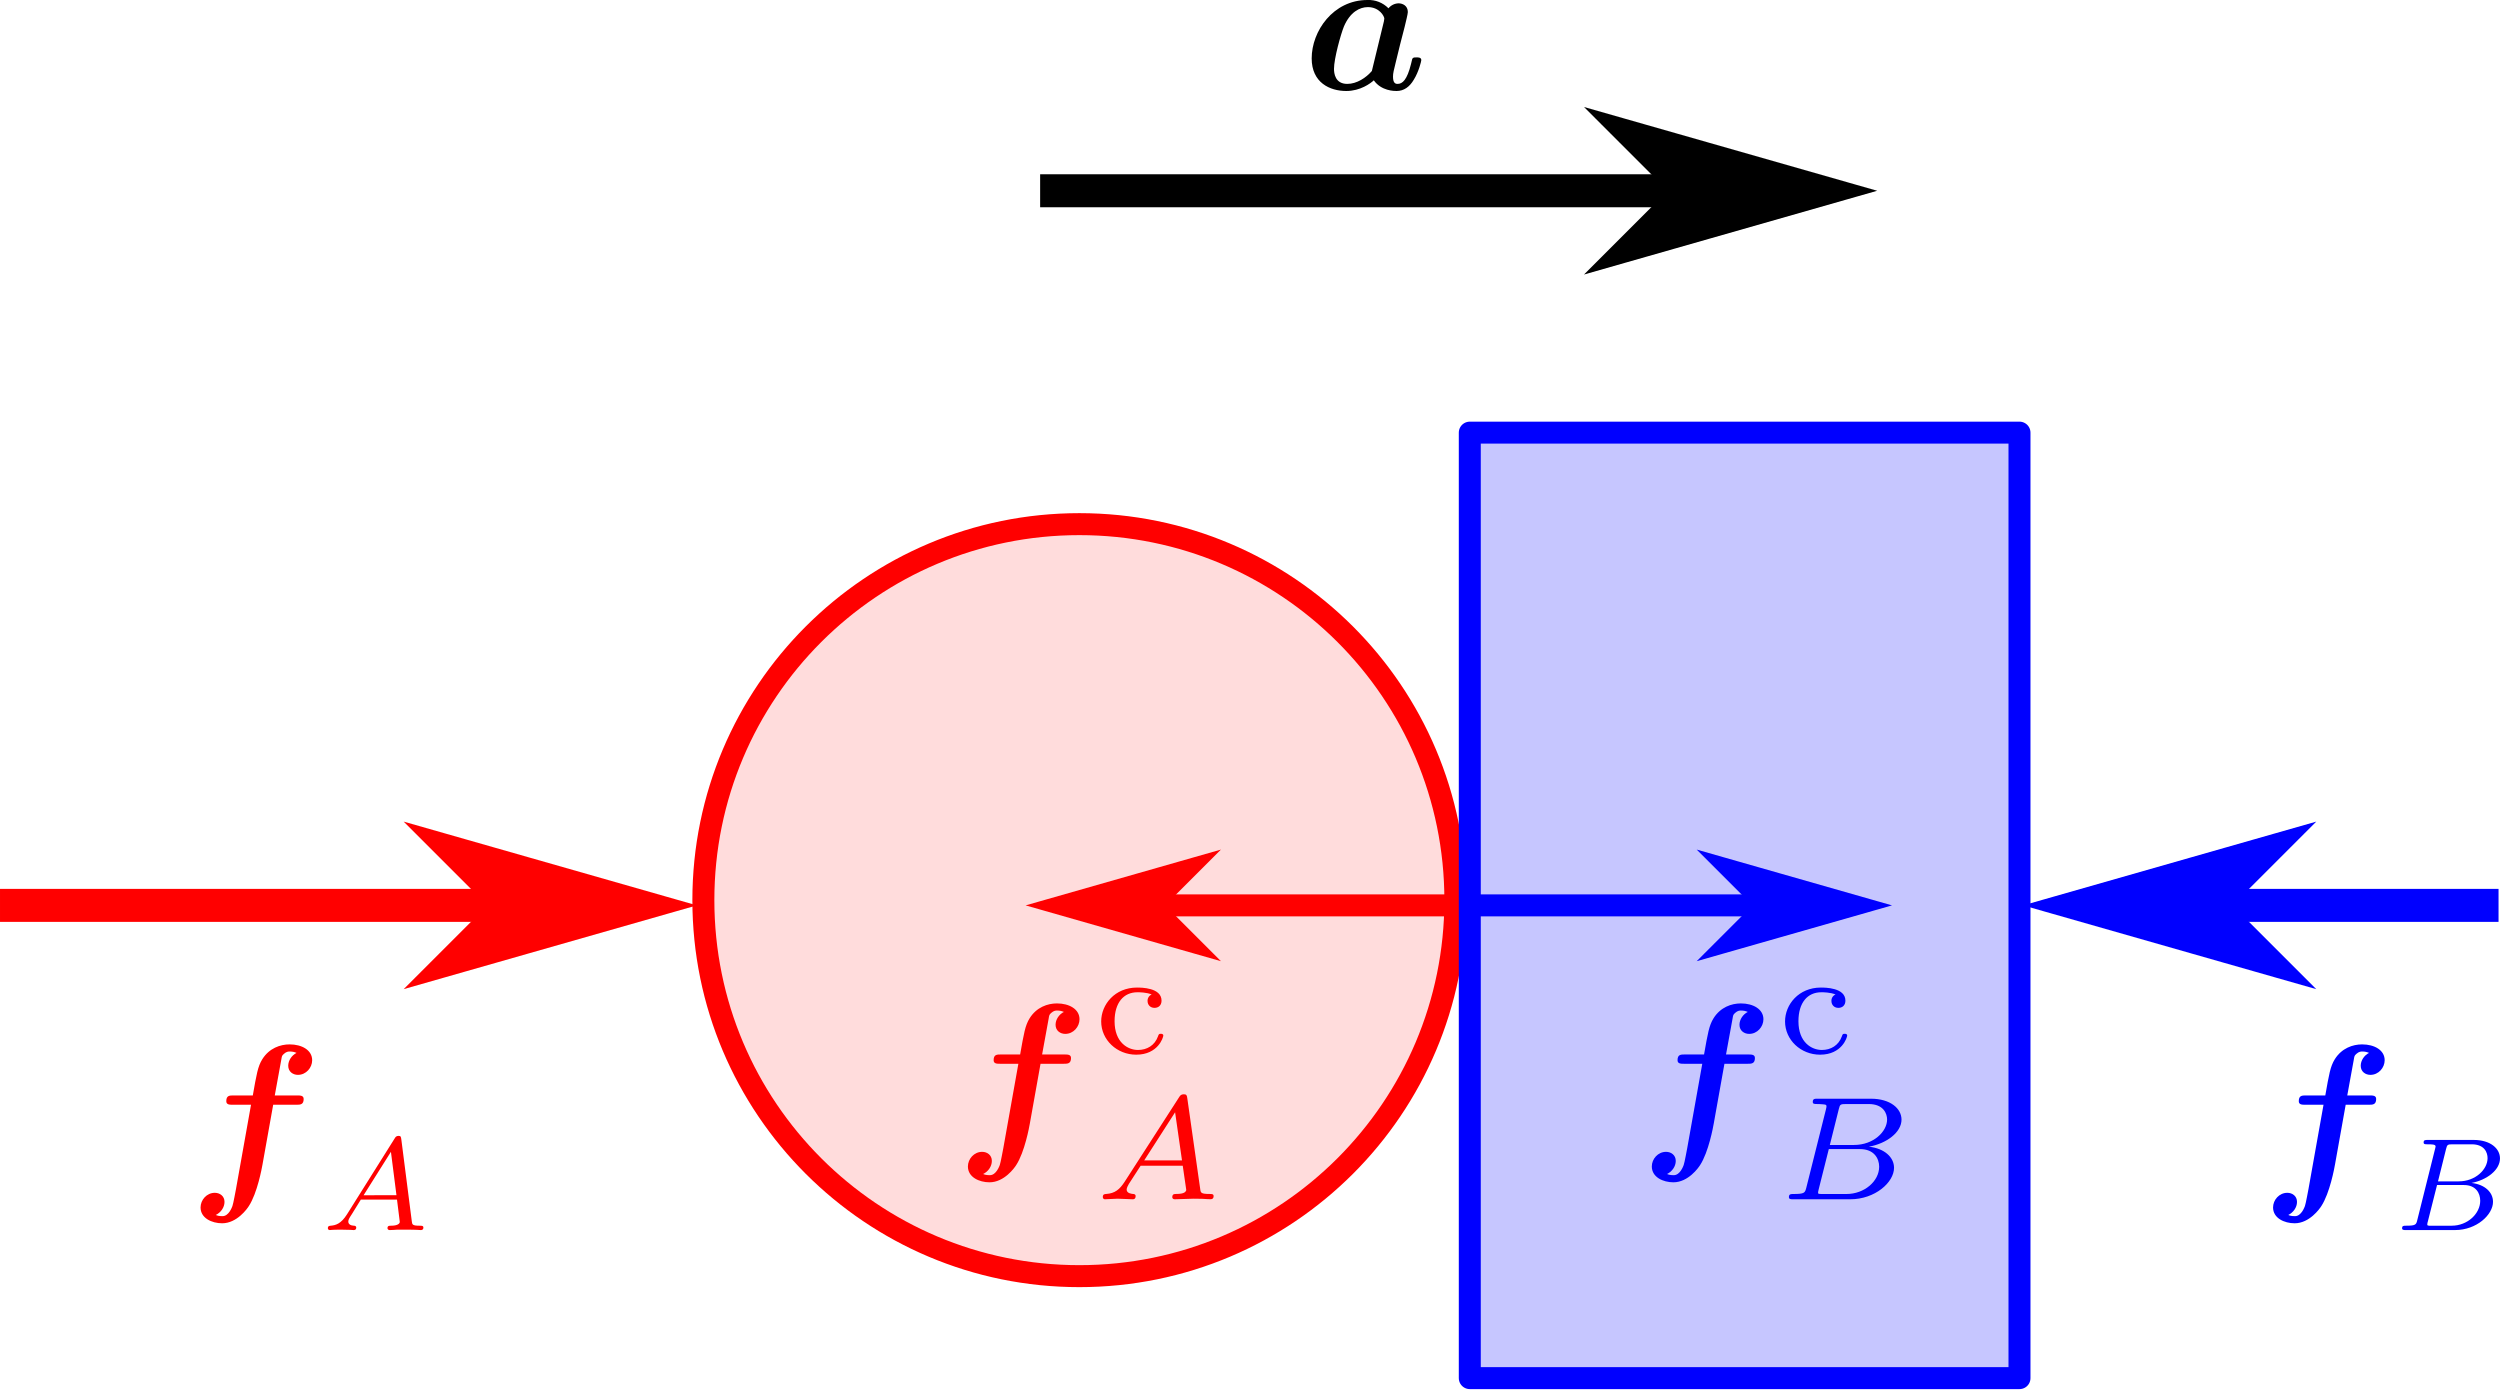
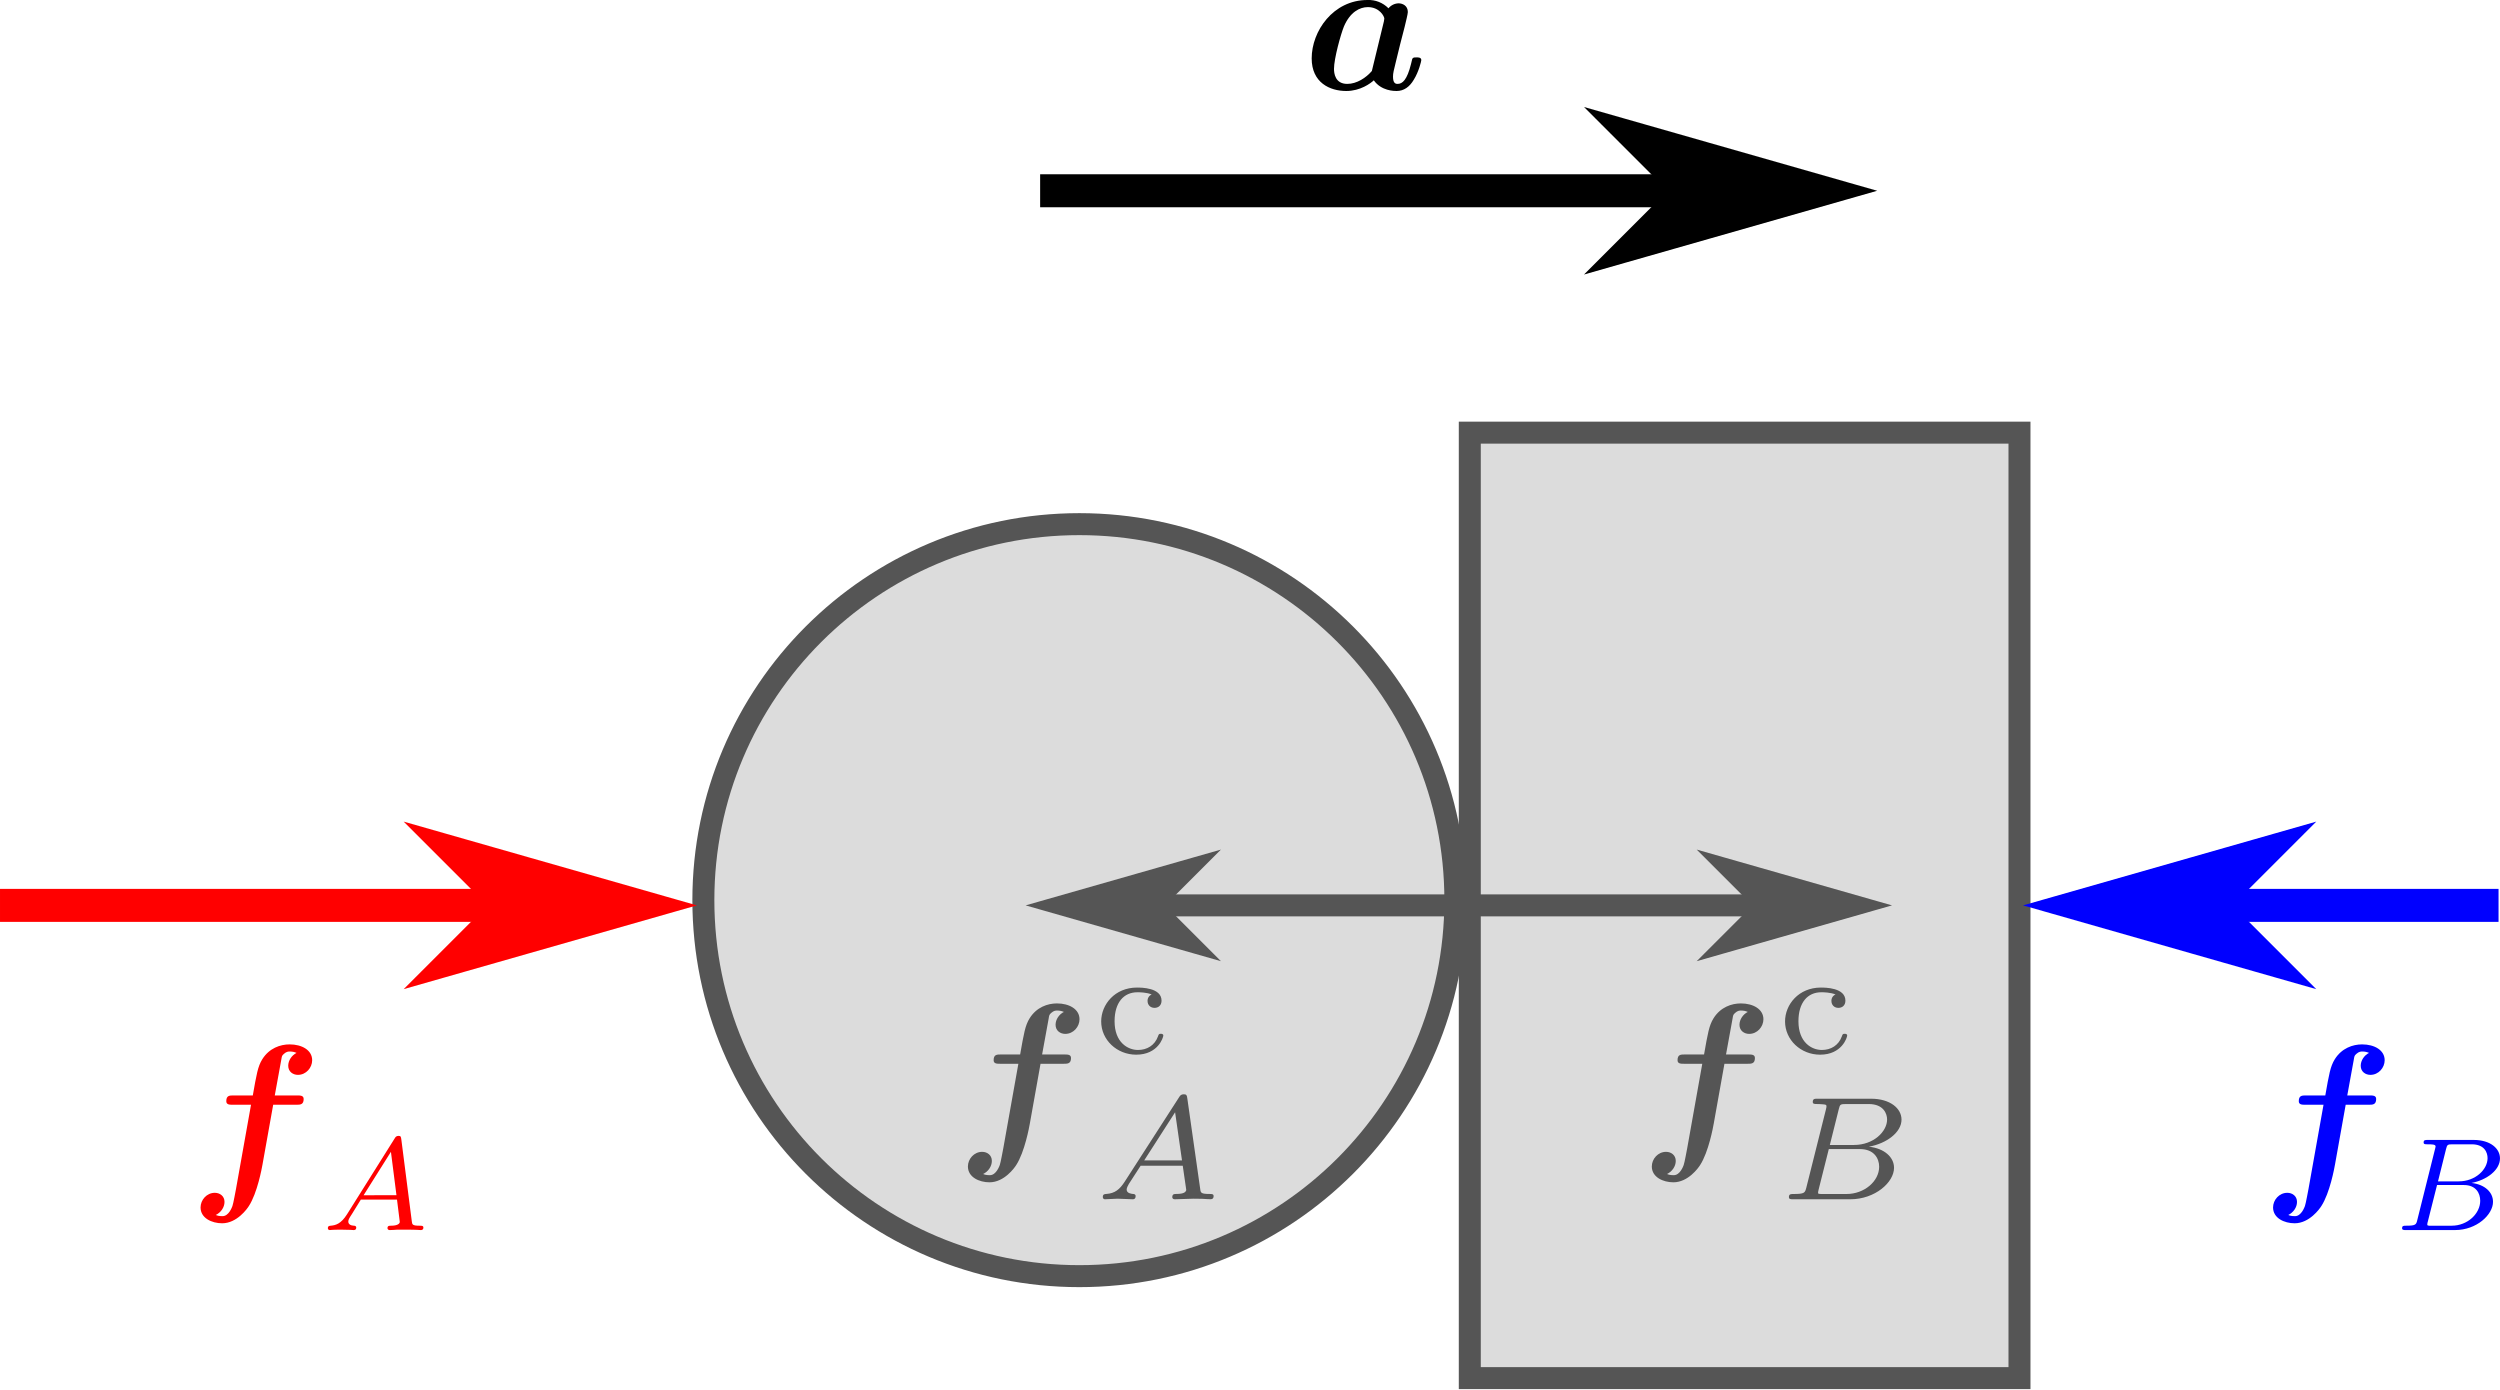
- <svg xmlns="http://www.w3.org/2000/svg" width="227.396" height="126.353" viewBox="0 0 60.165 33.431" xml:space="preserve">
+ <svg xmlns="http://www.w3.org/2000/svg" xml:space="preserve" viewBox="0 0 60.165 33.431" height="126.353" width="227.396">
  <defs>
    <marker id="a" overflow="visible" orient="auto">
      <path d="m-4 0-2 2 7-2-7-2Z" fill="red" fill-rule="evenodd" stroke="red" stroke-width=".4pt" />
    </marker>
    <marker id="b" overflow="visible" orient="auto">
      <path d="m-4 0-2 2 7-2-7-2Z" fill-rule="evenodd" stroke="#000" stroke-width=".4pt" />
    </marker>
    <marker id="c" overflow="visible" orient="auto">
      <path d="m-4 0-2 2 7-2-7-2Z" fill="#00f" fill-rule="evenodd" stroke="#00f" stroke-width=".4pt" />
    </marker>
-     <marker id="d" overflow="visible" orient="auto">
-       <path d="m-4 0-2 2 7-2-7-2Z" fill="red" fill-rule="evenodd" stroke="red" stroke-width=".4pt" />
-     </marker>
-     <marker id="e" overflow="visible" orient="auto">
-       <path d="m-4 0-2 2 7-2-7-2Z" fill="#00f" fill-rule="evenodd" stroke="#00f" stroke-width=".4pt" />
+     <marker id="d" overflow="visible" orient="auto" markerUnits="strokeWidth" refX="0" refY="0" viewBox="0 0 8.887 5.078" markerWidth="8.887" markerHeight="5.078" preserveAspectRatio="xMidYMid">
+       <path transform="matrix(-.4 0 0 -.4 -4 0)" d="m0 0 5-5-17.5 5L5 5Z" fill="#00f" fill-rule="evenodd" stroke="#00f" stroke-width="1pt" style="fill:#555;fill-opacity:1;stroke:#555;stroke-opacity:1" />
    </marker>
  </defs>
  <g transform="translate(-286.68 -223.157)">
-     <circle cx="312.656" cy="244.82" r="9.049" color="#000" fill="#ffdcdc" stroke="red" stroke-linejoin="round" stroke-miterlimit="100000" stroke-width=".529" style="font-variation-settings:normal;opacity:1;isolation:auto;mix-blend-mode:normal;vector-effect:none;fill:#ffdcdc;fill-opacity:1;stroke:red;stroke-width:.529;stroke-linecap:butt;stroke-linejoin:miter;stroke-miterlimit:4;stroke-dasharray:none;stroke-dashoffset:0;stroke-opacity:1;-inkscape-stroke:none;stop-color:#000;stop-opacity:1" />
-     <path color="#000" fill="#c6c6ff" stroke="#00f" stroke-linejoin="round" stroke-width=".529" style="isolation:auto;mix-blend-mode:normal" d="M322.052 233.569h13.229v22.754h-13.229z" />
+     <circle cx="312.656" cy="244.82" r="9.049" color="#000" fill="#ffdcdc" stroke="red" stroke-linejoin="round" stroke-miterlimit="100000" stroke-width=".529" style="font-variation-settings:normal;opacity:1;isolation:auto;mix-blend-mode:normal;vector-effect:none;fill:#dcdcdc;fill-opacity:1;stroke:#555;stroke-width:.529;stroke-linecap:butt;stroke-linejoin:miter;stroke-miterlimit:4;stroke-dasharray:none;stroke-dashoffset:0;stroke-opacity:1;-inkscape-stroke:none;stop-color:#000;stop-opacity:1" />
+     <path color="#000" fill="#c6c6ff" stroke="#00f" stroke-linejoin="round" stroke-width=".529" style="font-variation-settings:normal;opacity:1;isolation:auto;mix-blend-mode:normal;vector-effect:none;fill:#dcdcdc;fill-opacity:1;stroke:#555;stroke-width:.529;stroke-linecap:butt;stroke-linejoin:miter;stroke-miterlimit:4;stroke-dasharray:none;stroke-dashoffset:0;stroke-opacity:1;-inkscape-stroke:none;stop-color:#000;stop-opacity:1" d="M322.052 233.569h13.229v22.754h-13.229z" />
    <path d="M286.68 244.946h15.206" color="#000" marker-end="url(#a)" stroke="red" style="isolation:auto;mix-blend-mode:normal;fill:none;stroke-width:.794;shape-rendering:auto" />
    <path d="M311.712 227.748h18.58" color="#000" marker-end="url(#b)" stroke="#000" style="isolation:auto;mix-blend-mode:normal;fill:none;stroke-width:.794;shape-rendering:auto" />
    <path d="M346.81 244.946h-9.878" color="#000" marker-end="url(#c)" stroke="#00f" style="isolation:auto;mix-blend-mode:normal;fill:none;stroke-width:.794;shape-rendering:auto" />
-     <path d="M321.788 244.946h-9.383" color="#000" marker-end="url(#d)" stroke="red" stroke-width=".529" style="isolation:auto;mix-blend-mode:normal;fill:none;shape-rendering:auto" />
-     <path d="M321.788 244.946h9.383" color="#000" marker-end="url(#e)" stroke="#00f" stroke-width=".529" style="isolation:auto;mix-blend-mode:normal;fill:none;shape-rendering:auto" />
+     <path d="M321.788 244.946h-9.383" color="#000" marker-end="url(#marker12858-9)" stroke="red" stroke-width=".529" style="font-variation-settings:normal;opacity:1;isolation:auto;mix-blend-mode:normal;vector-effect:none;fill:none;fill-opacity:1;stroke:#555;stroke-width:.529;stroke-linecap:butt;stroke-linejoin:miter;stroke-miterlimit:4;stroke-dasharray:none;stroke-dashoffset:0;stroke-opacity:1;-inkscape-stroke:none;marker-end:url(#d);shape-rendering:auto;stop-color:#000;stop-opacity:1" />
+     <path d="M321.788 244.946h9.383" color="#000" marker-end="url(#d)" stroke="#00f" stroke-width=".529" style="isolation:auto;mix-blend-mode:normal;fill:none;fill-opacity:1;stroke:#555;stroke-width:.529;stroke-dasharray:none;stroke-opacity:1;shape-rendering:auto" />
    <path d="M295.03 252.382c-.145.231-.275.263-.39.273-.032.003-.07.006-.07.06 0 .01.006.045.045.045.028 0 .047-.01.27-.01.216 0 .289.01.304.01.016 0 .064 0 .064-.06 0-.042-.041-.045-.057-.045-.067-.003-.134-.029-.134-.099 0-.047.026-.088.086-.18l.216-.35h.87l.067.537c0 .044-.058.092-.207.092-.047 0-.089 0-.089.06 0 .003.003.045.054.045.032 0 .153-.006.181-.01h.2c.286 0 .34.01.366.01.012 0 .063 0 .063-.06 0-.045-.041-.045-.092-.045-.175 0-.178-.029-.187-.108l-.251-1.962c-.01-.07-.013-.092-.067-.092-.057 0-.076.031-.095.063zm.4-.46.658-1.045.133 1.044z" fill="red" style="stroke-width:.397;stroke-linejoin:round;stroke-miterlimit:100000" />
    <path d="M344.857 252.509c-.028.12-.035.146-.27.146-.06 0-.098 0-.098.06 0 .045.041.045.095.045h1.178c.524 0 .915-.372.915-.68 0-.232-.2-.419-.518-.454.368-.07.686-.311.686-.59 0-.239-.232-.445-.632-.445h-1.108c-.057 0-.098 0-.098.06 0 .045.038.045.092.045.104 0 .196 0 .196.05 0 .013-.003.017-.012.058zm.496-.921.193-.775c.029-.108.032-.117.162-.117h.457c.311 0 .381.203.381.333 0 .27-.289.559-.695.559zm-.22 1.067c-.028-.006-.038-.006-.038-.029 0-.025.006-.05.013-.07l.222-.88h.645c.295 0 .394.2.394.379 0 .31-.305.6-.686.6z" fill="#00f" style="stroke-width:.397;stroke-linejoin:round;stroke-miterlimit:100000" />
    <path d="M320.485 223.8c.029-.12.076-.31.076-.353 0-.152-.124-.21-.224-.21a.324.324 0 0 0-.242.12.668.668 0 0 0-.505-.2c-.829 0-1.343.752-1.343 1.405 0 .585.438.785.833.785.338 0 .586-.185.662-.257.181.257.495.257.548.257.176 0 .314-.1.414-.271.12-.19.181-.448.181-.472 0-.066-.071-.066-.114-.066-.053 0-.072 0-.095.024-.01.01-.01.019-.039.138-.095.38-.204.476-.323.476-.053 0-.11-.02-.11-.176 0-.081.02-.157.067-.348l.105-.429zm-.79 1.066c-.139.162-.362.31-.591.31-.295 0-.32-.257-.32-.362 0-.248.163-.833.239-1.02.148-.347.381-.466.576-.466.281 0 .396.224.396.276l-.01.067z" style="stroke-width:.397;stroke-linejoin:round;stroke-miterlimit:100000" />
-     <path d="M313.748 251.594c-.124.191-.237.283-.446.297-.036.003-.082.003-.082.075 0 .039.032.053.05.053.092 0 .209-.014.304-.014.114 0 .259.014.365.014.018 0 .071 0 .071-.078 0-.046-.046-.05-.06-.05-.028-.003-.156-.01-.156-.106 0-.042.036-.103.053-.135l.284-.439h1.013l.085.588c-.014.036-.036.092-.245.092-.042 0-.092 0-.092.078 0 .014.01.05.057.05.103 0 .354-.014.457-.014l.209.003c.064.003.138.01.202.01.046 0 .07-.028.07-.074 0-.053-.042-.053-.098-.053-.206 0-.213-.029-.224-.114l-.311-2.185c-.01-.075-.018-.1-.085-.1-.068 0-.089.032-.12.082zm.468-.51.744-1.159.166 1.159z" fill="red" style="stroke-width:.265;stroke-linejoin:round;stroke-miterlimit:100000" />
-     <path d="M330.15 251.743c-.032.12-.039.149-.311.149-.06 0-.107 0-.107.074 0 .053.043.053.107.053h1.37c.596 0 1.053-.407 1.053-.758 0-.252-.23-.468-.606-.507.429-.078.786-.347.786-.652 0-.269-.272-.503-.733-.503h-1.29c-.067 0-.113 0-.113.078 0 .05.043.05.114.05.004 0 .07 0 .134.007.075.007.082.014.082.05 0 .006 0 .024-.014.077zm.567-1.031.216-.865c.029-.11.032-.12.181-.12h.538c.362 0 .443.237.443.372 0 .287-.322.613-.797.613zm-.17 1.18c-.11 0-.113-.003-.113-.036 0-.003 0-.021.014-.074l.244-.971h.751c.333 0 .461.22.461.425 0 .35-.358.656-.786.656z" fill="#00f" style="stroke-width:.265;stroke-linejoin:round;stroke-miterlimit:100000" />
+     <path d="M313.748 251.594c-.124.191-.237.283-.446.297-.036.003-.082.003-.082.075 0 .039.032.053.05.053.092 0 .209-.014.304-.014.114 0 .259.014.365.014.018 0 .071 0 .071-.078 0-.046-.046-.05-.06-.05-.028-.003-.156-.01-.156-.106 0-.042.036-.103.053-.135l.284-.439h1.013l.085.588c-.014.036-.036.092-.245.092-.042 0-.092 0-.092.078 0 .014.01.05.057.05.103 0 .354-.014.457-.014l.209.003c.064.003.138.01.202.01.046 0 .07-.028.07-.074 0-.053-.042-.053-.098-.053-.206 0-.213-.029-.224-.114l-.311-2.185c-.01-.075-.018-.1-.085-.1-.068 0-.089.032-.12.082zm.468-.51.744-1.159.166 1.159z" fill="red" style="fill:#555;fill-opacity:1;stroke-width:.265;stroke-linejoin:round;stroke-miterlimit:100000" />
+     <path d="M330.15 251.743c-.032.12-.039.149-.311.149-.06 0-.107 0-.107.074 0 .053.043.053.107.053h1.37c.596 0 1.053-.407 1.053-.758 0-.252-.23-.468-.606-.507.429-.078.786-.347.786-.652 0-.269-.272-.503-.733-.503h-1.29c-.067 0-.113 0-.113.078 0 .05.043.05.114.05.004 0 .07 0 .134.007.075.007.082.014.082.05 0 .006 0 .024-.014.077zm.567-1.031.216-.865c.029-.11.032-.12.181-.12h.538c.362 0 .443.237.443.372 0 .287-.322.613-.797.613zm-.17 1.18c-.11 0-.113-.003-.113-.036 0-.003 0-.021.014-.074l.244-.971h.751c.333 0 .461.22.461.425 0 .35-.358.656-.786.656z" fill="#00f" style="fill:#555;fill-opacity:1;stroke-width:.265;stroke-linejoin:round;stroke-miterlimit:100000" />
    <path d="M213.865 100.99h2.106c.342 0 .666 0 .666-.522 0-.324-.306-.324-.612-.324h-2.016l.594-3.258c.054-.324.054-.36.234-.522.234-.216.432-.216.522-.216.252 0 .414.036.63.126-.432.216-.756.684-.756 1.17 0 .54.432.828.882.828.738 0 1.296-.648 1.296-1.332 0-.918-.936-1.44-2.052-1.44-.846 0-1.854.342-2.484 1.35-.414.666-.522 1.368-.864 3.294h-1.764c-.342 0-.648 0-.648.522 0 .324.306.324.594.324h1.656l-1.368 7.668c-.036.162-.234 1.296-.324 1.548-.036.09-.324.918-.9.918-.342 0-.486-.054-.612-.108.45-.216.792-.684.792-1.188 0-.54-.432-.828-.882-.828-.738 0-1.296.648-1.296 1.332 0 .972 1.026 1.44 1.962 1.44 1.35 0 2.286-1.332 2.43-1.566.774-1.188 1.188-3.474 1.242-3.78z" transform="matrix(.26458 0 0 .26458 286.547 223.024)" style="fill:#00f" />
-     <path d="M213.865 100.99h2.106c.342 0 .666 0 .666-.522 0-.324-.306-.324-.612-.324h-2.016l.594-3.258c.054-.324.054-.36.234-.522.234-.216.432-.216.522-.216.252 0 .414.036.63.126-.432.216-.756.684-.756 1.17 0 .54.432.828.882.828.738 0 1.296-.648 1.296-1.332 0-.918-.936-1.44-2.052-1.44-.846 0-1.854.342-2.484 1.35-.414.666-.522 1.368-.864 3.294h-1.764c-.342 0-.648 0-.648.522 0 .324.306.324.594.324h1.656l-1.368 7.668c-.036.162-.234 1.296-.324 1.548-.036.09-.324.918-.9.918-.342 0-.486-.054-.612-.108.45-.216.792-.684.792-1.188 0-.54-.432-.828-.882-.828-.738 0-1.296.648-1.296 1.332 0 .972 1.026 1.44 1.962 1.44 1.35 0 2.286-1.332 2.43-1.566.774-1.188 1.188-3.474 1.242-3.78z" transform="matrix(.26458 0 0 .26458 271.596 222.038)" style="fill:#00f" />
-     <path d="M213.865 100.99h2.106c.342 0 .666 0 .666-.522 0-.324-.306-.324-.612-.324h-2.016l.594-3.258c.054-.324.054-.36.234-.522.234-.216.432-.216.522-.216.252 0 .414.036.63.126-.432.216-.756.684-.756 1.17 0 .54.432.828.882.828.738 0 1.296-.648 1.296-1.332 0-.918-.936-1.44-2.052-1.44-.846 0-1.854.342-2.484 1.35-.414.666-.522 1.368-.864 3.294h-1.764c-.342 0-.648 0-.648.522 0 .324.306.324.594.324h1.656l-1.368 7.668c-.036.162-.234 1.296-.324 1.548-.036.09-.324.918-.9.918-.342 0-.486-.054-.612-.108.45-.216.792-.684.792-1.188 0-.54-.432-.828-.882-.828-.738 0-1.296.648-1.296 1.332 0 .972 1.026 1.44 1.962 1.44 1.35 0 2.286-1.332 2.43-1.566.774-1.188 1.188-3.474 1.242-3.78z" transform="matrix(.26458 0 0 .26458 255.137 222.038)" style="fill:red" />
+     <path d="M213.865 100.99h2.106c.342 0 .666 0 .666-.522 0-.324-.306-.324-.612-.324h-2.016l.594-3.258c.054-.324.054-.36.234-.522.234-.216.432-.216.522-.216.252 0 .414.036.63.126-.432.216-.756.684-.756 1.17 0 .54.432.828.882.828.738 0 1.296-.648 1.296-1.332 0-.918-.936-1.44-2.052-1.44-.846 0-1.854.342-2.484 1.35-.414.666-.522 1.368-.864 3.294h-1.764c-.342 0-.648 0-.648.522 0 .324.306.324.594.324h1.656l-1.368 7.668c-.036.162-.234 1.296-.324 1.548-.036.09-.324.918-.9.918-.342 0-.486-.054-.612-.108.45-.216.792-.684.792-1.188 0-.54-.432-.828-.882-.828-.738 0-1.296.648-1.296 1.332 0 .972 1.026 1.44 1.962 1.44 1.35 0 2.286-1.332 2.43-1.566.774-1.188 1.188-3.474 1.242-3.78z" style="fill:#555;fill-opacity:1" transform="matrix(.26458 0 0 .26458 271.596 222.038)" />
+     <path d="M213.865 100.99h2.106c.342 0 .666 0 .666-.522 0-.324-.306-.324-.612-.324h-2.016l.594-3.258c.054-.324.054-.36.234-.522.234-.216.432-.216.522-.216.252 0 .414.036.63.126-.432.216-.756.684-.756 1.17 0 .54.432.828.882.828.738 0 1.296-.648 1.296-1.332 0-.918-.936-1.44-2.052-1.44-.846 0-1.854.342-2.484 1.35-.414.666-.522 1.368-.864 3.294h-1.764c-.342 0-.648 0-.648.522 0 .324.306.324.594.324h1.656l-1.368 7.668c-.036.162-.234 1.296-.324 1.548-.036.09-.324.918-.9.918-.342 0-.486-.054-.612-.108.45-.216.792-.684.792-1.188 0-.54-.432-.828-.882-.828-.738 0-1.296.648-1.296 1.332 0 .972 1.026 1.44 1.962 1.44 1.35 0 2.286-1.332 2.43-1.566.774-1.188 1.188-3.474 1.242-3.78z" style="fill:#555;fill-opacity:1" transform="matrix(.26458 0 0 .26458 255.137 222.038)" />
    <path d="M213.865 100.99h2.106c.342 0 .666 0 .666-.522 0-.324-.306-.324-.612-.324h-2.016l.594-3.258c.054-.324.054-.36.234-.522.234-.216.432-.216.522-.216.252 0 .414.036.63.126-.432.216-.756.684-.756 1.17 0 .54.432.828.882.828.738 0 1.296-.648 1.296-1.332 0-.918-.936-1.44-2.052-1.44-.846 0-1.854.342-2.484 1.35-.414.666-.522 1.368-.864 3.294h-1.764c-.342 0-.648 0-.648.522 0 .324.306.324.594.324h1.656l-1.368 7.668c-.036.162-.234 1.296-.324 1.548-.036.09-.324.918-.9.918-.342 0-.486-.054-.612-.108.45-.216.792-.684.792-1.188 0-.54-.432-.828-.882-.828-.738 0-1.296.648-1.296 1.332 0 .972 1.026 1.44 1.962 1.44 1.35 0 2.286-1.332 2.43-1.566.774-1.188 1.188-3.474 1.242-3.78z" transform="matrix(.26458 0 0 .26458 236.67 223.024)" style="fill:red" />
-     <path d="M167.463 90.96a.615.615 0 0 0-.375.59c0 .36.254.628.63.628.36 0 .642-.227.642-.656 0-1.191-1.861-1.191-2.236-1.191-2.008 0-3.254 1.54-3.254 3.08 0 1.686 1.433 3.025 3.187 3.025 1.995 0 2.464-1.58 2.464-1.74 0-.16-.174-.16-.228-.16-.174 0-.187.04-.254.227-.295.83-1.004 1.245-1.821 1.245-.924 0-2.13-.683-2.13-2.611 0-1.7.83-2.638 2.076-2.638.174 0 .817 0 1.299.201z" transform="matrix(.26458 0 0 .26458 286.547 223.024)" style="fill:#00f" />
-     <path d="M167.463 90.96a.615.615 0 0 0-.375.59c0 .36.254.628.63.628.36 0 .642-.227.642-.656 0-1.191-1.861-1.191-2.236-1.191-2.008 0-3.254 1.54-3.254 3.08 0 1.686 1.433 3.025 3.187 3.025 1.995 0 2.464-1.58 2.464-1.74 0-.16-.174-.16-.228-.16-.174 0-.187.04-.254.227-.295.83-1.004 1.245-1.821 1.245-.924 0-2.13-.683-2.13-2.611 0-1.7.83-2.638 2.076-2.638.174 0 .817 0 1.299.201z" transform="matrix(.26458 0 0 .26458 270.089 223.024)" style="fill:red" />
+     <path d="M167.463 90.96a.615.615 0 0 0-.375.59c0 .36.254.628.63.628.36 0 .642-.227.642-.656 0-1.191-1.861-1.191-2.236-1.191-2.008 0-3.254 1.54-3.254 3.08 0 1.686 1.433 3.025 3.187 3.025 1.995 0 2.464-1.58 2.464-1.74 0-.16-.174-.16-.228-.16-.174 0-.187.04-.254.227-.295.83-1.004 1.245-1.821 1.245-.924 0-2.13-.683-2.13-2.611 0-1.7.83-2.638 2.076-2.638.174 0 .817 0 1.299.201z" style="fill:#555;fill-opacity:1" transform="matrix(.26458 0 0 .26458 286.547 223.024)" />
+     <path d="M167.463 90.96a.615.615 0 0 0-.375.59c0 .36.254.628.63.628.36 0 .642-.227.642-.656 0-1.191-1.861-1.191-2.236-1.191-2.008 0-3.254 1.54-3.254 3.08 0 1.686 1.433 3.025 3.187 3.025 1.995 0 2.464-1.58 2.464-1.74 0-.16-.174-.16-.228-.16-.174 0-.187.04-.254.227-.295.83-1.004 1.245-1.821 1.245-.924 0-2.13-.683-2.13-2.611 0-1.7.83-2.638 2.076-2.638.174 0 .817 0 1.299.201z" style="fill:#555;fill-opacity:1" transform="matrix(.26458 0 0 .26458 270.089 223.024)" />
  </g>
</svg>
